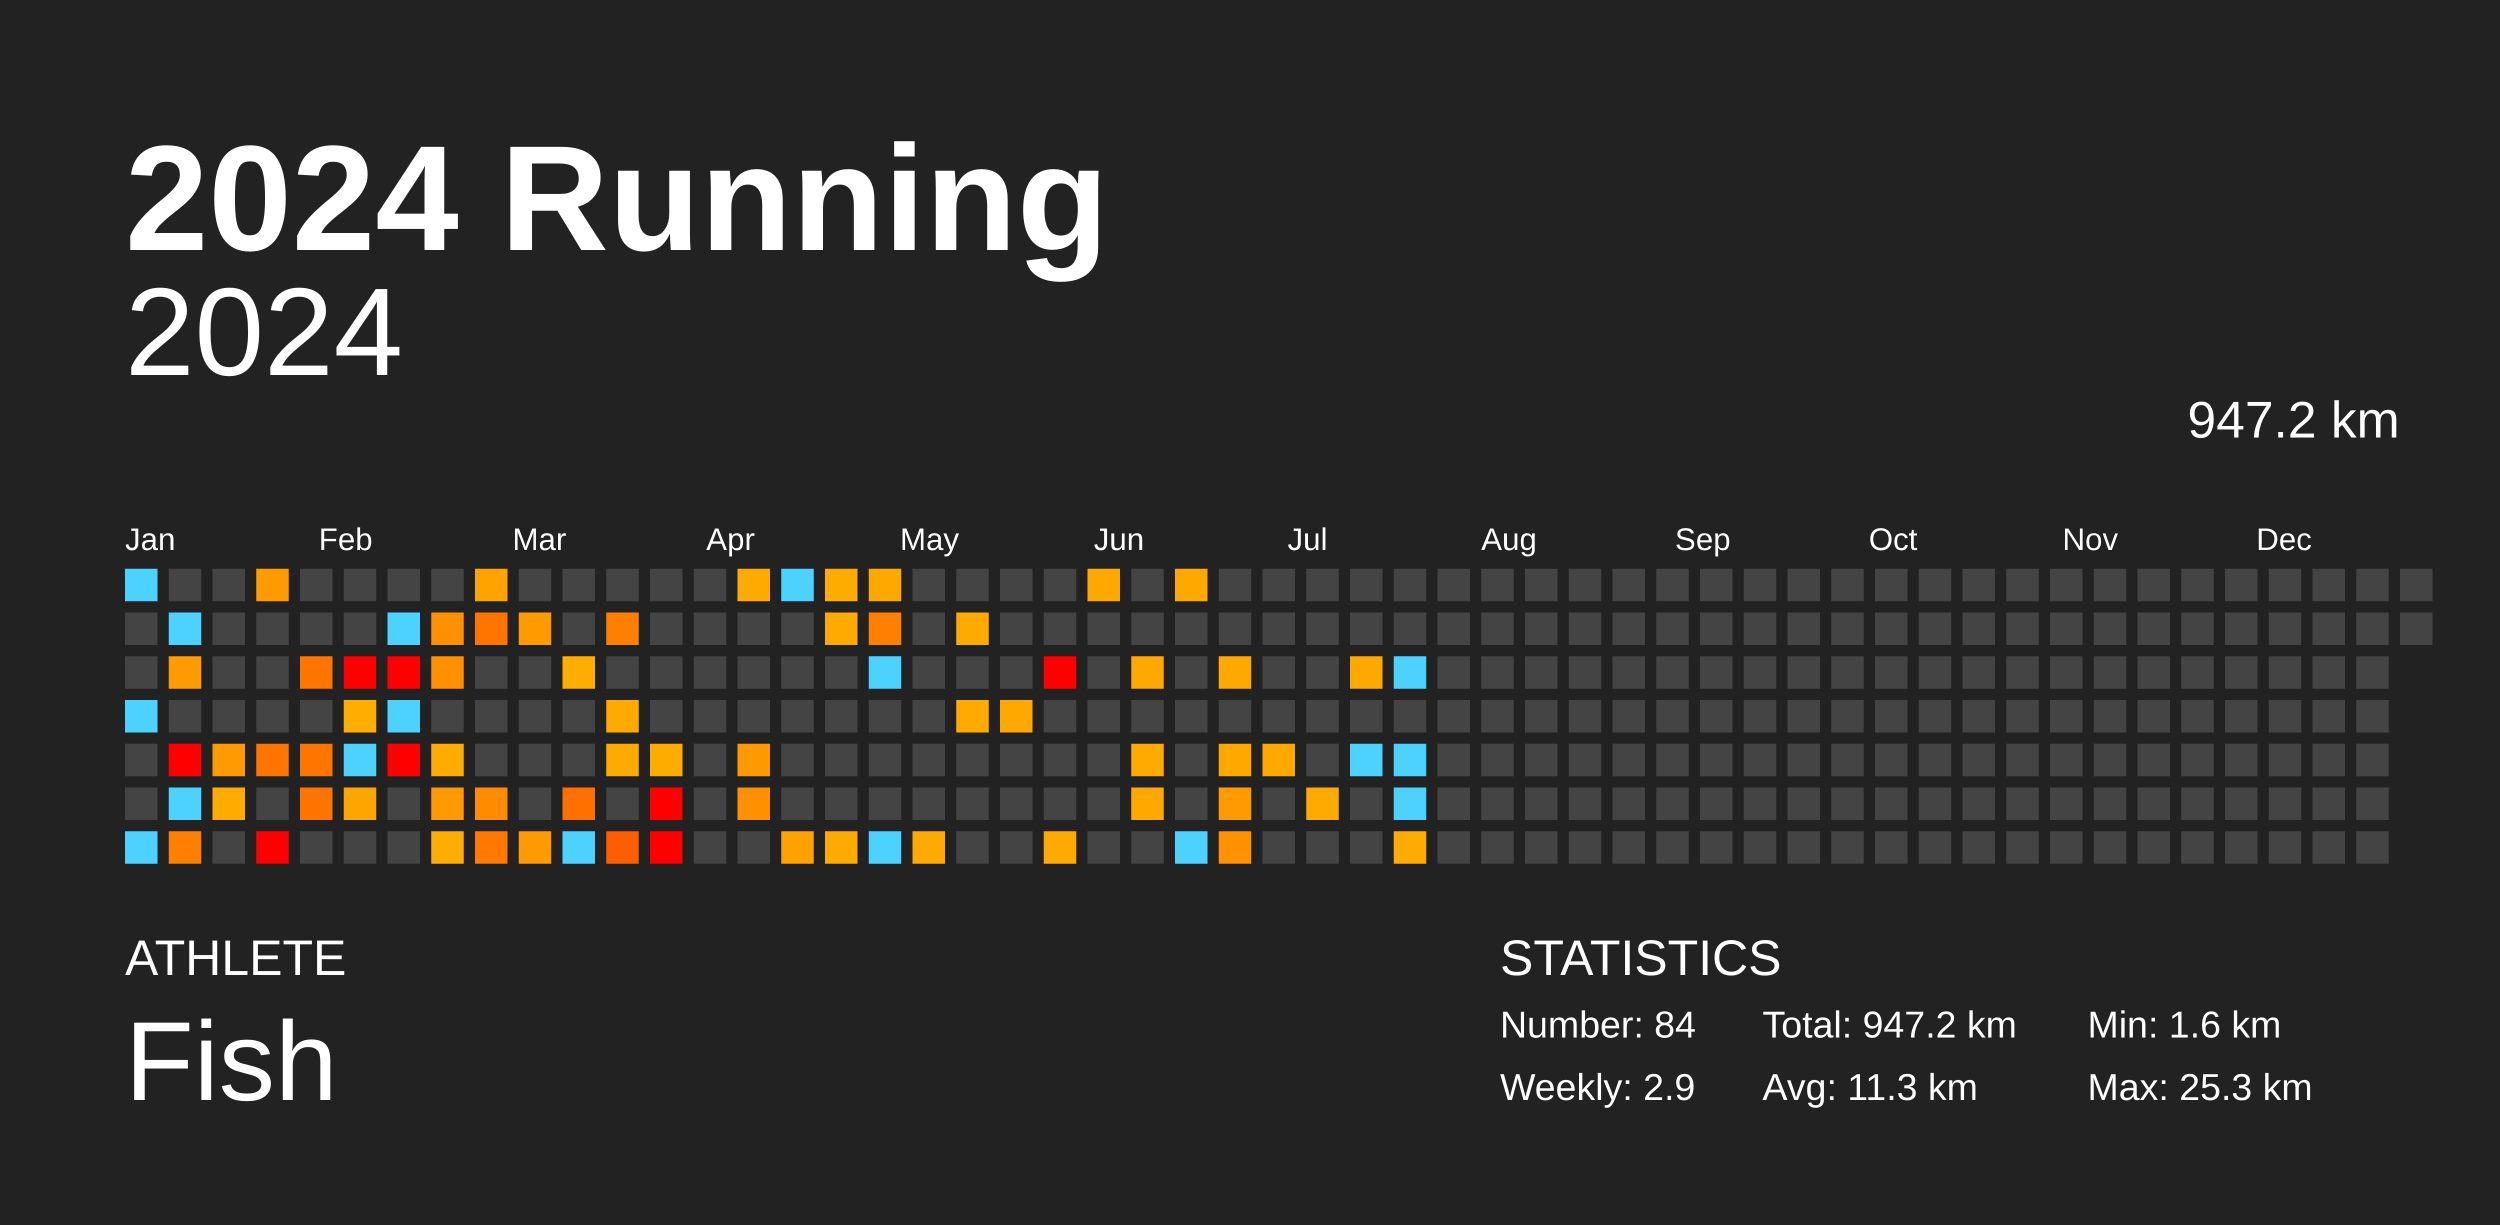
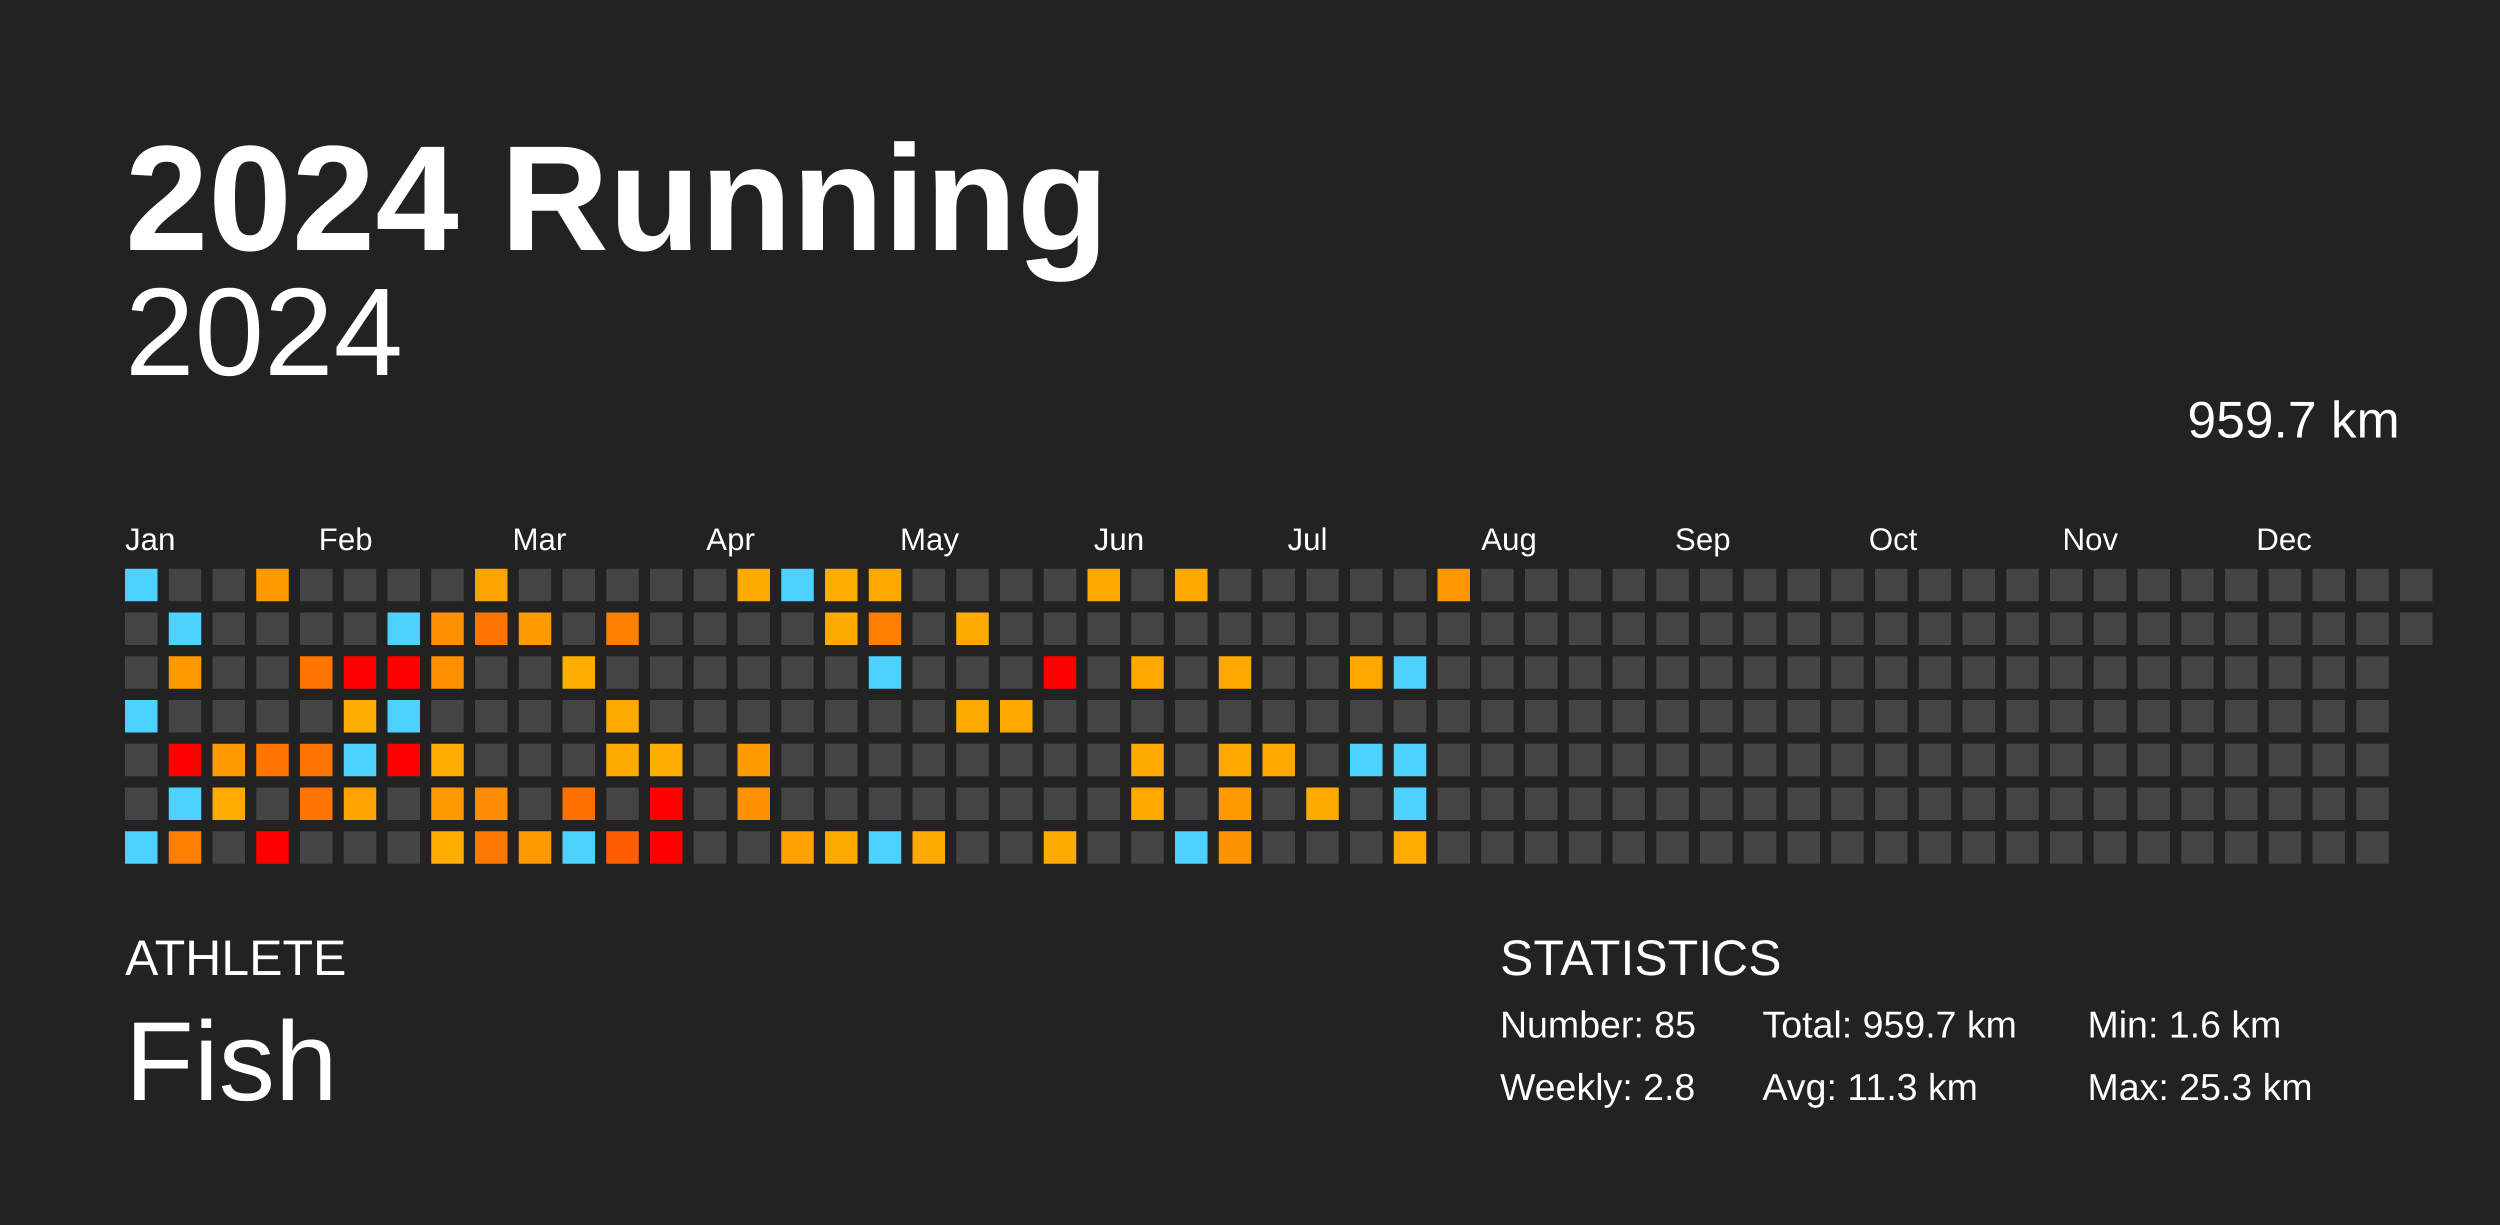
<svg xmlns="http://www.w3.org/2000/svg" baseProfile="full" height="98mm" version="1.1" viewBox="0,0,200,98" width="200mm">
  <defs />
  <rect fill="#222222" height="98" width="200" x="0" y="0" />
  <text fill="#FFFFFF" style="font-size:12px; font-family:Arial; font-weight:bold;" x="10" y="20">2024 Running</text>
  <text fill="#FFFFFF" style="font-size:4px; font-family:Arial" x="10" y="78">ATHLETE</text>
  <text fill="#FFFFFF" style="font-size:9px; font-family:Arial" x="10" y="88">Fish</text>
  <text fill="#FFFFFF" style="font-size:4px; font-family:Arial" x="120" y="78">STATISTICS</text>
-   <text fill="#FFFFFF" style="font-size:3px; font-family:Arial" x="120" y="83">Number: 84</text>
-   <text fill="#FFFFFF" style="font-size:3px; font-family:Arial" x="120" y="88">Weekly: 2.9</text>
-   <text fill="#FFFFFF" style="font-size:3px; font-family:Arial" x="141" y="83">Total: 947.2 km</text>
+   <text fill="#FFFFFF" style="font-size:3px; font-family:Arial" x="120" y="83">Number: 85</text>
+   <text fill="#FFFFFF" style="font-size:3px; font-family:Arial" x="120" y="88">Weekly: 2.8</text>
+   <text fill="#FFFFFF" style="font-size:3px; font-family:Arial" x="141" y="83">Total: 959.7 km</text>
  <text fill="#FFFFFF" style="font-size:3px; font-family:Arial" x="141" y="88">Avg: 11.3 km</text>
  <text fill="#FFFFFF" style="font-size:3px; font-family:Arial" x="167" y="83">Min: 1.6 km</text>
  <text fill="#FFFFFF" style="font-size:3px; font-family:Arial" x="167" y="88">Max: 25.3 km</text>
  <text alignment-baseline="hanging" fill="#FFFFFF" style="font-size:10.0px; font-family:Arial;" x="10" y="30">2024</text>
-   <text alignment-baseline="hanging" fill="#FFFFFF" style="font-size:4.125px; font-family:Arial;" x="175" y="35">947.2 km</text>
+   <text alignment-baseline="hanging" fill="#FFFFFF" style="font-size:4.125px; font-family:Arial;" x="175" y="35">959.7 km</text>
  <text fill="#FFFFFF" style="font-size:2.5px; font-family:Arial" x="10.0" y="44">Jan</text>
  <text fill="#FFFFFF" style="font-size:2.5px; font-family:Arial" x="25.5" y="44">Feb</text>
  <text fill="#FFFFFF" style="font-size:2.5px; font-family:Arial" x="41.0" y="44">Mar</text>
  <text fill="#FFFFFF" style="font-size:2.5px; font-family:Arial" x="56.5" y="44">Apr</text>
  <text fill="#FFFFFF" style="font-size:2.5px; font-family:Arial" x="72.0" y="44">May</text>
  <text fill="#FFFFFF" style="font-size:2.5px; font-family:Arial" x="87.5" y="44">Jun</text>
  <text fill="#FFFFFF" style="font-size:2.5px; font-family:Arial" x="103.0" y="44">Jul</text>
  <text fill="#FFFFFF" style="font-size:2.5px; font-family:Arial" x="118.5" y="44">Aug</text>
  <text fill="#FFFFFF" style="font-size:2.5px; font-family:Arial" x="134.0" y="44">Sep</text>
  <text fill="#FFFFFF" style="font-size:2.5px; font-family:Arial" x="149.5" y="44">Oct</text>
  <text fill="#FFFFFF" style="font-size:2.5px; font-family:Arial" x="165.0" y="44">Nov</text>
  <text fill="#FFFFFF" style="font-size:2.5px; font-family:Arial" x="180.5" y="44">Dec</text>
  <rect fill="#4dd2ff" height="2.6" width="2.6" x="10.0" y="45.5" />
  <rect fill="#444444" height="2.6" width="2.6" x="10.0" y="49.0" />
  <rect fill="#444444" height="2.6" width="2.6" x="10.0" y="52.5" />
  <rect fill="#4dd2ff" height="2.6" width="2.6" x="10.0" y="56.0" />
  <rect fill="#444444" height="2.6" width="2.6" x="10.0" y="59.5" />
  <rect fill="#444444" height="2.6" width="2.6" x="10.0" y="63.0" />
  <rect fill="#4dd2ff" height="2.6" width="2.6" x="10.0" y="66.5" />
  <rect fill="#444444" height="2.6" width="2.6" x="13.5" y="45.5" />
  <rect fill="#4dd2ff" height="2.6" width="2.6" x="13.5" y="49.0" />
  <rect fill="#ff9b00" height="2.6" width="2.6" x="13.5" y="52.5" />
  <rect fill="#444444" height="2.6" width="2.6" x="13.5" y="56.0" />
  <rect fill="red" height="2.6" width="2.6" x="13.5" y="59.5" />
  <rect fill="#4dd2ff" height="2.6" width="2.6" x="13.5" y="63.0" />
  <rect fill="#ff7f00" height="2.6" width="2.6" x="13.5" y="66.5" />
  <rect fill="#444444" height="2.6" width="2.6" x="17.0" y="45.5" />
  <rect fill="#444444" height="2.6" width="2.6" x="17.0" y="49.0" />
  <rect fill="#444444" height="2.6" width="2.6" x="17.0" y="52.5" />
  <rect fill="#444444" height="2.6" width="2.6" x="17.0" y="56.0" />
  <rect fill="#ff9b00" height="2.6" width="2.6" x="17.0" y="59.5" />
  <rect fill="#ffab00" height="2.6" width="2.6" x="17.0" y="63.0" />
  <rect fill="#444444" height="2.6" width="2.6" x="17.0" y="66.5" />
  <rect fill="#ff9b00" height="2.6" width="2.6" x="20.5" y="45.5" />
  <rect fill="#444444" height="2.6" width="2.6" x="20.5" y="49.0" />
  <rect fill="#444444" height="2.6" width="2.6" x="20.5" y="52.5" />
  <rect fill="#444444" height="2.6" width="2.6" x="20.5" y="56.0" />
  <rect fill="#ff7500" height="2.6" width="2.6" x="20.5" y="59.5" />
  <rect fill="#444444" height="2.6" width="2.6" x="20.5" y="63.0" />
  <rect fill="red" height="2.6" width="2.6" x="20.5" y="66.5" />
  <rect fill="#444444" height="2.6" width="2.6" x="24.0" y="45.5" />
  <rect fill="#444444" height="2.6" width="2.6" x="24.0" y="49.0" />
  <rect fill="#ff7500" height="2.6" width="2.6" x="24.0" y="52.5" />
  <rect fill="#444444" height="2.6" width="2.6" x="24.0" y="56.0" />
  <rect fill="#ff7500" height="2.6" width="2.6" x="24.0" y="59.5" />
  <rect fill="#ff7400" height="2.6" width="2.6" x="24.0" y="63.0" />
  <rect fill="#444444" height="2.6" width="2.6" x="24.0" y="66.5" />
  <rect fill="#444444" height="2.6" width="2.6" x="27.5" y="45.5" />
  <rect fill="#444444" height="2.6" width="2.6" x="27.5" y="49.0" />
  <rect fill="red" height="2.6" width="2.6" x="27.5" y="52.5" />
  <rect fill="#ffae00" height="2.6" width="2.6" x="27.5" y="56.0" />
  <rect fill="#4dd2ff" height="2.6" width="2.6" x="27.5" y="59.5" />
  <rect fill="#ffa500" height="2.6" width="2.6" x="27.5" y="63.0" />
  <rect fill="#444444" height="2.6" width="2.6" x="27.5" y="66.5" />
  <rect fill="#444444" height="2.6" width="2.6" x="31.0" y="45.5" />
  <rect fill="#4dd2ff" height="2.6" width="2.6" x="31.0" y="49.0" />
  <rect fill="red" height="2.6" width="2.6" x="31.0" y="52.5" />
  <rect fill="#4dd2ff" height="2.6" width="2.6" x="31.0" y="56.0" />
  <rect fill="red" height="2.6" width="2.6" x="31.0" y="59.5" />
  <rect fill="#444444" height="2.6" width="2.6" x="31.0" y="63.0" />
  <rect fill="#444444" height="2.6" width="2.6" x="31.0" y="66.5" />
  <rect fill="#444444" height="2.6" width="2.6" x="34.5" y="45.5" />
  <rect fill="#ff9000" height="2.6" width="2.6" x="34.5" y="49.0" />
  <rect fill="#ff9100" height="2.6" width="2.6" x="34.5" y="52.5" />
  <rect fill="#444444" height="2.6" width="2.6" x="34.5" y="56.0" />
  <rect fill="#ffab00" height="2.6" width="2.6" x="34.5" y="59.5" />
  <rect fill="#ff9a00" height="2.6" width="2.6" x="34.5" y="63.0" />
  <rect fill="#ffad00" height="2.6" width="2.6" x="34.5" y="66.5" />
  <rect fill="#ffa300" height="2.6" width="2.6" x="38.0" y="45.5" />
  <rect fill="#ff7500" height="2.6" width="2.6" x="38.0" y="49.0" />
  <rect fill="#444444" height="2.6" width="2.6" x="38.0" y="52.5" />
  <rect fill="#444444" height="2.6" width="2.6" x="38.0" y="56.0" />
  <rect fill="#444444" height="2.6" width="2.6" x="38.0" y="59.5" />
  <rect fill="#ff8c00" height="2.6" width="2.6" x="38.0" y="63.0" />
  <rect fill="#ff7800" height="2.6" width="2.6" x="38.0" y="66.5" />
  <rect fill="#444444" height="2.6" width="2.6" x="41.5" y="45.5" />
  <rect fill="#ff9b00" height="2.6" width="2.6" x="41.5" y="49.0" />
  <rect fill="#444444" height="2.6" width="2.6" x="41.5" y="52.5" />
  <rect fill="#444444" height="2.6" width="2.6" x="41.5" y="56.0" />
  <rect fill="#444444" height="2.6" width="2.6" x="41.5" y="59.5" />
  <rect fill="#444444" height="2.6" width="2.6" x="41.5" y="63.0" />
  <rect fill="#ff9a00" height="2.6" width="2.6" x="41.5" y="66.5" />
  <rect fill="#444444" height="2.6" width="2.6" x="45.0" y="45.5" />
  <rect fill="#444444" height="2.6" width="2.6" x="45.0" y="49.0" />
  <rect fill="#ffae00" height="2.6" width="2.6" x="45.0" y="52.5" />
  <rect fill="#444444" height="2.6" width="2.6" x="45.0" y="56.0" />
  <rect fill="#444444" height="2.6" width="2.6" x="45.0" y="59.5" />
  <rect fill="#ff7000" height="2.6" width="2.6" x="45.0" y="63.0" />
  <rect fill="#4dd2ff" height="2.6" width="2.6" x="45.0" y="66.5" />
  <rect fill="#444444" height="2.6" width="2.6" x="48.5" y="45.5" />
  <rect fill="#ff7f00" height="2.6" width="2.6" x="48.5" y="49.0" />
  <rect fill="#444444" height="2.6" width="2.6" x="48.5" y="52.5" />
  <rect fill="#ffaa00" height="2.6" width="2.6" x="48.5" y="56.0" />
  <rect fill="#ffaa00" height="2.6" width="2.6" x="48.5" y="59.5" />
  <rect fill="#444444" height="2.6" width="2.6" x="48.5" y="63.0" />
  <rect fill="#ff5e00" height="2.6" width="2.6" x="48.5" y="66.5" />
  <rect fill="#444444" height="2.6" width="2.6" x="52.0" y="45.5" />
  <rect fill="#444444" height="2.6" width="2.6" x="52.0" y="49.0" />
  <rect fill="#444444" height="2.6" width="2.6" x="52.0" y="52.5" />
  <rect fill="#444444" height="2.6" width="2.6" x="52.0" y="56.0" />
  <rect fill="#ffac00" height="2.6" width="2.6" x="52.0" y="59.5" />
  <rect fill="red" height="2.6" width="2.6" x="52.0" y="63.0" />
  <rect fill="red" height="2.6" width="2.6" x="52.0" y="66.5" />
  <rect fill="#444444" height="2.6" width="2.6" x="55.5" y="45.5" />
  <rect fill="#444444" height="2.6" width="2.6" x="55.5" y="49.0" />
  <rect fill="#444444" height="2.6" width="2.6" x="55.5" y="52.5" />
  <rect fill="#444444" height="2.6" width="2.6" x="55.5" y="56.0" />
  <rect fill="#444444" height="2.6" width="2.6" x="55.5" y="59.5" />
  <rect fill="#444444" height="2.6" width="2.6" x="55.5" y="63.0" />
  <rect fill="#444444" height="2.6" width="2.6" x="55.5" y="66.5" />
  <rect fill="#ffaa00" height="2.6" width="2.6" x="59.0" y="45.5" />
  <rect fill="#444444" height="2.6" width="2.6" x="59.0" y="49.0" />
  <rect fill="#444444" height="2.6" width="2.6" x="59.0" y="52.5" />
  <rect fill="#444444" height="2.6" width="2.6" x="59.0" y="56.0" />
  <rect fill="#ff9900" height="2.6" width="2.6" x="59.0" y="59.5" />
  <rect fill="#ff9100" height="2.6" width="2.6" x="59.0" y="63.0" />
  <rect fill="#444444" height="2.6" width="2.6" x="59.0" y="66.5" />
  <rect fill="#4dd2ff" height="2.6" width="2.6" x="62.5" y="45.5" />
  <rect fill="#444444" height="2.6" width="2.6" x="62.5" y="49.0" />
  <rect fill="#444444" height="2.6" width="2.6" x="62.5" y="52.5" />
  <rect fill="#444444" height="2.6" width="2.6" x="62.5" y="56.0" />
  <rect fill="#444444" height="2.6" width="2.6" x="62.5" y="59.5" />
  <rect fill="#444444" height="2.6" width="2.6" x="62.5" y="63.0" />
  <rect fill="#ffa100" height="2.6" width="2.6" x="62.5" y="66.5" />
  <rect fill="#ffac00" height="2.6" width="2.6" x="66.0" y="45.5" />
  <rect fill="#ffaa00" height="2.6" width="2.6" x="66.0" y="49.0" />
  <rect fill="#444444" height="2.6" width="2.6" x="66.0" y="52.5" />
  <rect fill="#444444" height="2.6" width="2.6" x="66.0" y="56.0" />
  <rect fill="#444444" height="2.6" width="2.6" x="66.0" y="59.5" />
  <rect fill="#444444" height="2.6" width="2.6" x="66.0" y="63.0" />
  <rect fill="#ffaa00" height="2.6" width="2.6" x="66.0" y="66.5" />
  <rect fill="#ffa800" height="2.6" width="2.6" x="69.5" y="45.5" />
  <rect fill="#ff7f00" height="2.6" width="2.6" x="69.5" y="49.0" />
  <rect fill="#4dd2ff" height="2.6" width="2.6" x="69.5" y="52.5" />
  <rect fill="#444444" height="2.6" width="2.6" x="69.5" y="56.0" />
  <rect fill="#444444" height="2.6" width="2.6" x="69.5" y="59.5" />
  <rect fill="#444444" height="2.6" width="2.6" x="69.5" y="63.0" />
  <rect fill="#4dd2ff" height="2.6" width="2.6" x="69.5" y="66.5" />
  <rect fill="#444444" height="2.6" width="2.6" x="73.0" y="45.5" />
  <rect fill="#444444" height="2.6" width="2.6" x="73.0" y="49.0" />
  <rect fill="#444444" height="2.6" width="2.6" x="73.0" y="52.5" />
  <rect fill="#444444" height="2.6" width="2.6" x="73.0" y="56.0" />
  <rect fill="#444444" height="2.6" width="2.6" x="73.0" y="59.5" />
  <rect fill="#444444" height="2.6" width="2.6" x="73.0" y="63.0" />
  <rect fill="#ffaa00" height="2.6" width="2.6" x="73.0" y="66.5" />
  <rect fill="#444444" height="2.6" width="2.6" x="76.5" y="45.5" />
  <rect fill="#ffaa00" height="2.6" width="2.6" x="76.5" y="49.0" />
  <rect fill="#444444" height="2.6" width="2.6" x="76.5" y="52.5" />
  <rect fill="#ffaa00" height="2.6" width="2.6" x="76.5" y="56.0" />
  <rect fill="#444444" height="2.6" width="2.6" x="76.5" y="59.5" />
  <rect fill="#444444" height="2.6" width="2.6" x="76.5" y="63.0" />
  <rect fill="#444444" height="2.6" width="2.6" x="76.5" y="66.5" />
  <rect fill="#444444" height="2.6" width="2.6" x="80.0" y="45.5" />
  <rect fill="#444444" height="2.6" width="2.6" x="80.0" y="49.0" />
  <rect fill="#444444" height="2.6" width="2.6" x="80.0" y="52.5" />
  <rect fill="#ffa800" height="2.6" width="2.6" x="80.0" y="56.0" />
  <rect fill="#444444" height="2.6" width="2.6" x="80.0" y="59.5" />
  <rect fill="#444444" height="2.6" width="2.6" x="80.0" y="63.0" />
  <rect fill="#444444" height="2.6" width="2.6" x="80.0" y="66.5" />
  <rect fill="#444444" height="2.6" width="2.6" x="83.5" y="45.5" />
  <rect fill="#444444" height="2.6" width="2.6" x="83.5" y="49.0" />
  <rect fill="red" height="2.6" width="2.6" x="83.5" y="52.5" />
  <rect fill="#444444" height="2.6" width="2.6" x="83.5" y="56.0" />
  <rect fill="#444444" height="2.6" width="2.6" x="83.5" y="59.5" />
  <rect fill="#444444" height="2.6" width="2.6" x="83.5" y="63.0" />
  <rect fill="#ffaa00" height="2.6" width="2.6" x="83.5" y="66.5" />
  <rect fill="#ffa900" height="2.6" width="2.6" x="87.0" y="45.5" />
  <rect fill="#444444" height="2.6" width="2.6" x="87.0" y="49.0" />
  <rect fill="#444444" height="2.6" width="2.6" x="87.0" y="52.5" />
  <rect fill="#444444" height="2.6" width="2.6" x="87.0" y="56.0" />
  <rect fill="#444444" height="2.6" width="2.6" x="87.0" y="59.5" />
  <rect fill="#444444" height="2.6" width="2.6" x="87.0" y="63.0" />
  <rect fill="#444444" height="2.6" width="2.6" x="87.0" y="66.5" />
  <rect fill="#444444" height="2.6" width="2.6" x="90.5" y="45.5" />
  <rect fill="#444444" height="2.6" width="2.6" x="90.5" y="49.0" />
  <rect fill="#ffa800" height="2.6" width="2.6" x="90.5" y="52.5" />
  <rect fill="#444444" height="2.6" width="2.6" x="90.5" y="56.0" />
  <rect fill="#ffaa00" height="2.6" width="2.6" x="90.5" y="59.5" />
  <rect fill="#ffa900" height="2.6" width="2.6" x="90.5" y="63.0" />
  <rect fill="#444444" height="2.6" width="2.6" x="90.5" y="66.5" />
  <rect fill="#ffa900" height="2.6" width="2.6" x="94.0" y="45.5" />
  <rect fill="#444444" height="2.6" width="2.6" x="94.0" y="49.0" />
  <rect fill="#444444" height="2.6" width="2.6" x="94.0" y="52.5" />
  <rect fill="#444444" height="2.6" width="2.6" x="94.0" y="56.0" />
  <rect fill="#444444" height="2.6" width="2.6" x="94.0" y="59.5" />
  <rect fill="#444444" height="2.6" width="2.6" x="94.0" y="63.0" />
  <rect fill="#4dd2ff" height="2.6" width="2.6" x="94.0" y="66.5" />
  <rect fill="#444444" height="2.6" width="2.6" x="97.5" y="45.5" />
  <rect fill="#444444" height="2.6" width="2.6" x="97.5" y="49.0" />
  <rect fill="#ffa900" height="2.6" width="2.6" x="97.5" y="52.5" />
  <rect fill="#444444" height="2.6" width="2.6" x="97.5" y="56.0" />
  <rect fill="#ffa800" height="2.6" width="2.6" x="97.5" y="59.5" />
  <rect fill="#ff9b00" height="2.6" width="2.6" x="97.5" y="63.0" />
  <rect fill="#ff9200" height="2.6" width="2.6" x="97.5" y="66.5" />
  <rect fill="#444444" height="2.6" width="2.6" x="101.0" y="45.5" />
  <rect fill="#444444" height="2.6" width="2.6" x="101.0" y="49.0" />
  <rect fill="#444444" height="2.6" width="2.6" x="101.0" y="52.5" />
  <rect fill="#444444" height="2.6" width="2.6" x="101.0" y="56.0" />
  <rect fill="#ffa900" height="2.6" width="2.6" x="101.0" y="59.5" />
  <rect fill="#444444" height="2.6" width="2.6" x="101.0" y="63.0" />
  <rect fill="#444444" height="2.6" width="2.6" x="101.0" y="66.5" />
  <rect fill="#444444" height="2.6" width="2.6" x="104.5" y="45.5" />
  <rect fill="#444444" height="2.6" width="2.6" x="104.5" y="49.0" />
  <rect fill="#444444" height="2.6" width="2.6" x="104.5" y="52.5" />
  <rect fill="#444444" height="2.6" width="2.6" x="104.5" y="56.0" />
  <rect fill="#444444" height="2.6" width="2.6" x="104.5" y="59.5" />
  <rect fill="#ffaa00" height="2.6" width="2.6" x="104.5" y="63.0" />
  <rect fill="#444444" height="2.6" width="2.6" x="104.5" y="66.5" />
  <rect fill="#444444" height="2.6" width="2.6" x="108.0" y="45.5" />
  <rect fill="#444444" height="2.6" width="2.6" x="108.0" y="49.0" />
  <rect fill="#ffa900" height="2.6" width="2.6" x="108.0" y="52.5" />
  <rect fill="#444444" height="2.6" width="2.6" x="108.0" y="56.0" />
  <rect fill="#4dd2ff" height="2.6" width="2.6" x="108.0" y="59.5" />
  <rect fill="#444444" height="2.6" width="2.6" x="108.0" y="63.0" />
  <rect fill="#444444" height="2.6" width="2.6" x="108.0" y="66.5" />
  <rect fill="#444444" height="2.6" width="2.6" x="111.5" y="45.5" />
  <rect fill="#444444" height="2.6" width="2.6" x="111.5" y="49.0" />
  <rect fill="#4dd2ff" height="2.6" width="2.6" x="111.5" y="52.5" />
  <rect fill="#444444" height="2.6" width="2.6" x="111.5" y="56.0" />
  <rect fill="#4dd2ff" height="2.6" width="2.6" x="111.5" y="59.5" />
  <rect fill="#4dd2ff" height="2.6" width="2.6" x="111.5" y="63.0" />
  <rect fill="#ffab00" height="2.6" width="2.6" x="111.5" y="66.5" />
-   <rect fill="#444444" height="2.6" width="2.6" x="115.0" y="45.5" />
+   <rect fill="#ff9700" height="2.6" width="2.6" x="115.0" y="45.5" />
  <rect fill="#444444" height="2.6" width="2.6" x="115.0" y="49.0" />
  <rect fill="#444444" height="2.6" width="2.6" x="115.0" y="52.5" />
  <rect fill="#444444" height="2.6" width="2.6" x="115.0" y="56.0" />
  <rect fill="#444444" height="2.6" width="2.6" x="115.0" y="59.5" />
  <rect fill="#444444" height="2.6" width="2.6" x="115.0" y="63.0" />
  <rect fill="#444444" height="2.6" width="2.6" x="115.0" y="66.5" />
  <rect fill="#444444" height="2.6" width="2.6" x="118.5" y="45.5" />
  <rect fill="#444444" height="2.6" width="2.6" x="118.5" y="49.0" />
  <rect fill="#444444" height="2.6" width="2.6" x="118.5" y="52.5" />
  <rect fill="#444444" height="2.6" width="2.6" x="118.5" y="56.0" />
  <rect fill="#444444" height="2.6" width="2.6" x="118.5" y="59.5" />
  <rect fill="#444444" height="2.6" width="2.6" x="118.5" y="63.0" />
  <rect fill="#444444" height="2.6" width="2.6" x="118.5" y="66.5" />
  <rect fill="#444444" height="2.6" width="2.6" x="122.0" y="45.5" />
  <rect fill="#444444" height="2.6" width="2.6" x="122.0" y="49.0" />
  <rect fill="#444444" height="2.6" width="2.6" x="122.0" y="52.5" />
  <rect fill="#444444" height="2.6" width="2.6" x="122.0" y="56.0" />
  <rect fill="#444444" height="2.6" width="2.6" x="122.0" y="59.5" />
  <rect fill="#444444" height="2.6" width="2.6" x="122.0" y="63.0" />
  <rect fill="#444444" height="2.6" width="2.6" x="122.0" y="66.5" />
  <rect fill="#444444" height="2.6" width="2.6" x="125.5" y="45.5" />
  <rect fill="#444444" height="2.6" width="2.6" x="125.5" y="49.0" />
  <rect fill="#444444" height="2.6" width="2.6" x="125.5" y="52.5" />
  <rect fill="#444444" height="2.6" width="2.6" x="125.5" y="56.0" />
  <rect fill="#444444" height="2.6" width="2.6" x="125.5" y="59.5" />
  <rect fill="#444444" height="2.6" width="2.6" x="125.5" y="63.0" />
  <rect fill="#444444" height="2.6" width="2.6" x="125.5" y="66.5" />
  <rect fill="#444444" height="2.6" width="2.6" x="129.0" y="45.5" />
  <rect fill="#444444" height="2.6" width="2.6" x="129.0" y="49.0" />
  <rect fill="#444444" height="2.6" width="2.6" x="129.0" y="52.5" />
  <rect fill="#444444" height="2.6" width="2.6" x="129.0" y="56.0" />
  <rect fill="#444444" height="2.6" width="2.6" x="129.0" y="59.5" />
  <rect fill="#444444" height="2.6" width="2.6" x="129.0" y="63.0" />
  <rect fill="#444444" height="2.6" width="2.6" x="129.0" y="66.5" />
  <rect fill="#444444" height="2.6" width="2.6" x="132.5" y="45.5" />
  <rect fill="#444444" height="2.6" width="2.6" x="132.5" y="49.0" />
  <rect fill="#444444" height="2.6" width="2.6" x="132.5" y="52.5" />
  <rect fill="#444444" height="2.6" width="2.6" x="132.5" y="56.0" />
  <rect fill="#444444" height="2.6" width="2.6" x="132.5" y="59.5" />
  <rect fill="#444444" height="2.6" width="2.6" x="132.5" y="63.0" />
  <rect fill="#444444" height="2.6" width="2.6" x="132.5" y="66.5" />
  <rect fill="#444444" height="2.6" width="2.6" x="136.0" y="45.5" />
  <rect fill="#444444" height="2.6" width="2.6" x="136.0" y="49.0" />
  <rect fill="#444444" height="2.6" width="2.6" x="136.0" y="52.5" />
  <rect fill="#444444" height="2.6" width="2.6" x="136.0" y="56.0" />
  <rect fill="#444444" height="2.6" width="2.6" x="136.0" y="59.5" />
  <rect fill="#444444" height="2.6" width="2.6" x="136.0" y="63.0" />
  <rect fill="#444444" height="2.6" width="2.6" x="136.0" y="66.5" />
  <rect fill="#444444" height="2.6" width="2.6" x="139.5" y="45.5" />
  <rect fill="#444444" height="2.6" width="2.6" x="139.5" y="49.0" />
  <rect fill="#444444" height="2.6" width="2.6" x="139.5" y="52.5" />
  <rect fill="#444444" height="2.6" width="2.6" x="139.5" y="56.0" />
  <rect fill="#444444" height="2.6" width="2.6" x="139.5" y="59.5" />
  <rect fill="#444444" height="2.6" width="2.6" x="139.5" y="63.0" />
  <rect fill="#444444" height="2.6" width="2.6" x="139.5" y="66.5" />
  <rect fill="#444444" height="2.6" width="2.6" x="143.0" y="45.5" />
  <rect fill="#444444" height="2.6" width="2.6" x="143.0" y="49.0" />
  <rect fill="#444444" height="2.6" width="2.6" x="143.0" y="52.5" />
  <rect fill="#444444" height="2.6" width="2.6" x="143.0" y="56.0" />
  <rect fill="#444444" height="2.6" width="2.6" x="143.0" y="59.5" />
  <rect fill="#444444" height="2.6" width="2.6" x="143.0" y="63.0" />
  <rect fill="#444444" height="2.6" width="2.6" x="143.0" y="66.5" />
  <rect fill="#444444" height="2.6" width="2.6" x="146.5" y="45.5" />
  <rect fill="#444444" height="2.6" width="2.6" x="146.5" y="49.0" />
  <rect fill="#444444" height="2.6" width="2.6" x="146.5" y="52.5" />
  <rect fill="#444444" height="2.6" width="2.6" x="146.5" y="56.0" />
  <rect fill="#444444" height="2.6" width="2.6" x="146.5" y="59.5" />
  <rect fill="#444444" height="2.6" width="2.6" x="146.5" y="63.0" />
  <rect fill="#444444" height="2.6" width="2.6" x="146.5" y="66.5" />
  <rect fill="#444444" height="2.6" width="2.6" x="150.0" y="45.5" />
  <rect fill="#444444" height="2.6" width="2.6" x="150.0" y="49.0" />
  <rect fill="#444444" height="2.6" width="2.6" x="150.0" y="52.5" />
  <rect fill="#444444" height="2.6" width="2.6" x="150.0" y="56.0" />
  <rect fill="#444444" height="2.6" width="2.6" x="150.0" y="59.5" />
  <rect fill="#444444" height="2.6" width="2.6" x="150.0" y="63.0" />
  <rect fill="#444444" height="2.6" width="2.6" x="150.0" y="66.5" />
  <rect fill="#444444" height="2.6" width="2.6" x="153.5" y="45.5" />
  <rect fill="#444444" height="2.6" width="2.6" x="153.5" y="49.0" />
  <rect fill="#444444" height="2.6" width="2.6" x="153.5" y="52.5" />
  <rect fill="#444444" height="2.6" width="2.6" x="153.5" y="56.0" />
  <rect fill="#444444" height="2.6" width="2.6" x="153.5" y="59.5" />
  <rect fill="#444444" height="2.6" width="2.6" x="153.5" y="63.0" />
  <rect fill="#444444" height="2.6" width="2.6" x="153.5" y="66.5" />
  <rect fill="#444444" height="2.6" width="2.6" x="157.0" y="45.5" />
  <rect fill="#444444" height="2.6" width="2.6" x="157.0" y="49.0" />
  <rect fill="#444444" height="2.6" width="2.6" x="157.0" y="52.5" />
  <rect fill="#444444" height="2.6" width="2.6" x="157.0" y="56.0" />
  <rect fill="#444444" height="2.6" width="2.6" x="157.0" y="59.5" />
  <rect fill="#444444" height="2.6" width="2.6" x="157.0" y="63.0" />
  <rect fill="#444444" height="2.6" width="2.6" x="157.0" y="66.5" />
  <rect fill="#444444" height="2.6" width="2.6" x="160.5" y="45.5" />
  <rect fill="#444444" height="2.6" width="2.6" x="160.5" y="49.0" />
  <rect fill="#444444" height="2.6" width="2.6" x="160.5" y="52.5" />
  <rect fill="#444444" height="2.6" width="2.6" x="160.5" y="56.0" />
  <rect fill="#444444" height="2.6" width="2.6" x="160.5" y="59.5" />
  <rect fill="#444444" height="2.6" width="2.6" x="160.5" y="63.0" />
  <rect fill="#444444" height="2.6" width="2.6" x="160.5" y="66.5" />
  <rect fill="#444444" height="2.6" width="2.6" x="164.0" y="45.5" />
  <rect fill="#444444" height="2.6" width="2.6" x="164.0" y="49.0" />
  <rect fill="#444444" height="2.6" width="2.6" x="164.0" y="52.5" />
  <rect fill="#444444" height="2.6" width="2.6" x="164.0" y="56.0" />
  <rect fill="#444444" height="2.6" width="2.6" x="164.0" y="59.5" />
  <rect fill="#444444" height="2.6" width="2.6" x="164.0" y="63.0" />
  <rect fill="#444444" height="2.6" width="2.6" x="164.0" y="66.5" />
  <rect fill="#444444" height="2.6" width="2.6" x="167.5" y="45.5" />
  <rect fill="#444444" height="2.6" width="2.6" x="167.5" y="49.0" />
  <rect fill="#444444" height="2.6" width="2.6" x="167.5" y="52.5" />
  <rect fill="#444444" height="2.6" width="2.6" x="167.5" y="56.0" />
  <rect fill="#444444" height="2.6" width="2.6" x="167.5" y="59.5" />
  <rect fill="#444444" height="2.6" width="2.6" x="167.5" y="63.0" />
  <rect fill="#444444" height="2.6" width="2.6" x="167.5" y="66.5" />
  <rect fill="#444444" height="2.6" width="2.6" x="171.0" y="45.5" />
  <rect fill="#444444" height="2.6" width="2.6" x="171.0" y="49.0" />
  <rect fill="#444444" height="2.6" width="2.6" x="171.0" y="52.5" />
  <rect fill="#444444" height="2.6" width="2.6" x="171.0" y="56.0" />
  <rect fill="#444444" height="2.6" width="2.6" x="171.0" y="59.5" />
  <rect fill="#444444" height="2.6" width="2.6" x="171.0" y="63.0" />
  <rect fill="#444444" height="2.6" width="2.6" x="171.0" y="66.5" />
  <rect fill="#444444" height="2.6" width="2.6" x="174.5" y="45.5" />
  <rect fill="#444444" height="2.6" width="2.6" x="174.5" y="49.0" />
  <rect fill="#444444" height="2.6" width="2.6" x="174.5" y="52.5" />
  <rect fill="#444444" height="2.6" width="2.6" x="174.5" y="56.0" />
  <rect fill="#444444" height="2.6" width="2.6" x="174.5" y="59.5" />
  <rect fill="#444444" height="2.6" width="2.6" x="174.5" y="63.0" />
  <rect fill="#444444" height="2.6" width="2.6" x="174.5" y="66.5" />
  <rect fill="#444444" height="2.6" width="2.6" x="178.0" y="45.5" />
  <rect fill="#444444" height="2.6" width="2.6" x="178.0" y="49.0" />
  <rect fill="#444444" height="2.6" width="2.6" x="178.0" y="52.5" />
  <rect fill="#444444" height="2.6" width="2.6" x="178.0" y="56.0" />
  <rect fill="#444444" height="2.6" width="2.6" x="178.0" y="59.5" />
  <rect fill="#444444" height="2.6" width="2.6" x="178.0" y="63.0" />
  <rect fill="#444444" height="2.6" width="2.6" x="178.0" y="66.5" />
  <rect fill="#444444" height="2.6" width="2.6" x="181.5" y="45.5" />
  <rect fill="#444444" height="2.6" width="2.6" x="181.5" y="49.0" />
  <rect fill="#444444" height="2.6" width="2.6" x="181.5" y="52.5" />
  <rect fill="#444444" height="2.6" width="2.6" x="181.5" y="56.0" />
  <rect fill="#444444" height="2.6" width="2.6" x="181.5" y="59.5" />
  <rect fill="#444444" height="2.6" width="2.6" x="181.5" y="63.0" />
  <rect fill="#444444" height="2.6" width="2.6" x="181.5" y="66.5" />
  <rect fill="#444444" height="2.6" width="2.6" x="185.0" y="45.5" />
  <rect fill="#444444" height="2.6" width="2.6" x="185.0" y="49.0" />
  <rect fill="#444444" height="2.6" width="2.6" x="185.0" y="52.5" />
  <rect fill="#444444" height="2.6" width="2.6" x="185.0" y="56.0" />
  <rect fill="#444444" height="2.6" width="2.6" x="185.0" y="59.5" />
  <rect fill="#444444" height="2.6" width="2.6" x="185.0" y="63.0" />
  <rect fill="#444444" height="2.6" width="2.6" x="185.0" y="66.5" />
  <rect fill="#444444" height="2.6" width="2.6" x="188.5" y="45.5" />
  <rect fill="#444444" height="2.6" width="2.6" x="188.5" y="49.0" />
  <rect fill="#444444" height="2.6" width="2.6" x="188.5" y="52.5" />
  <rect fill="#444444" height="2.6" width="2.6" x="188.5" y="56.0" />
  <rect fill="#444444" height="2.6" width="2.6" x="188.5" y="59.5" />
  <rect fill="#444444" height="2.6" width="2.6" x="188.5" y="63.0" />
  <rect fill="#444444" height="2.6" width="2.6" x="188.5" y="66.5" />
  <rect fill="#444444" height="2.6" width="2.6" x="192.0" y="45.5" />
  <rect fill="#444444" height="2.6" width="2.6" x="192.0" y="49.0" />
</svg>
